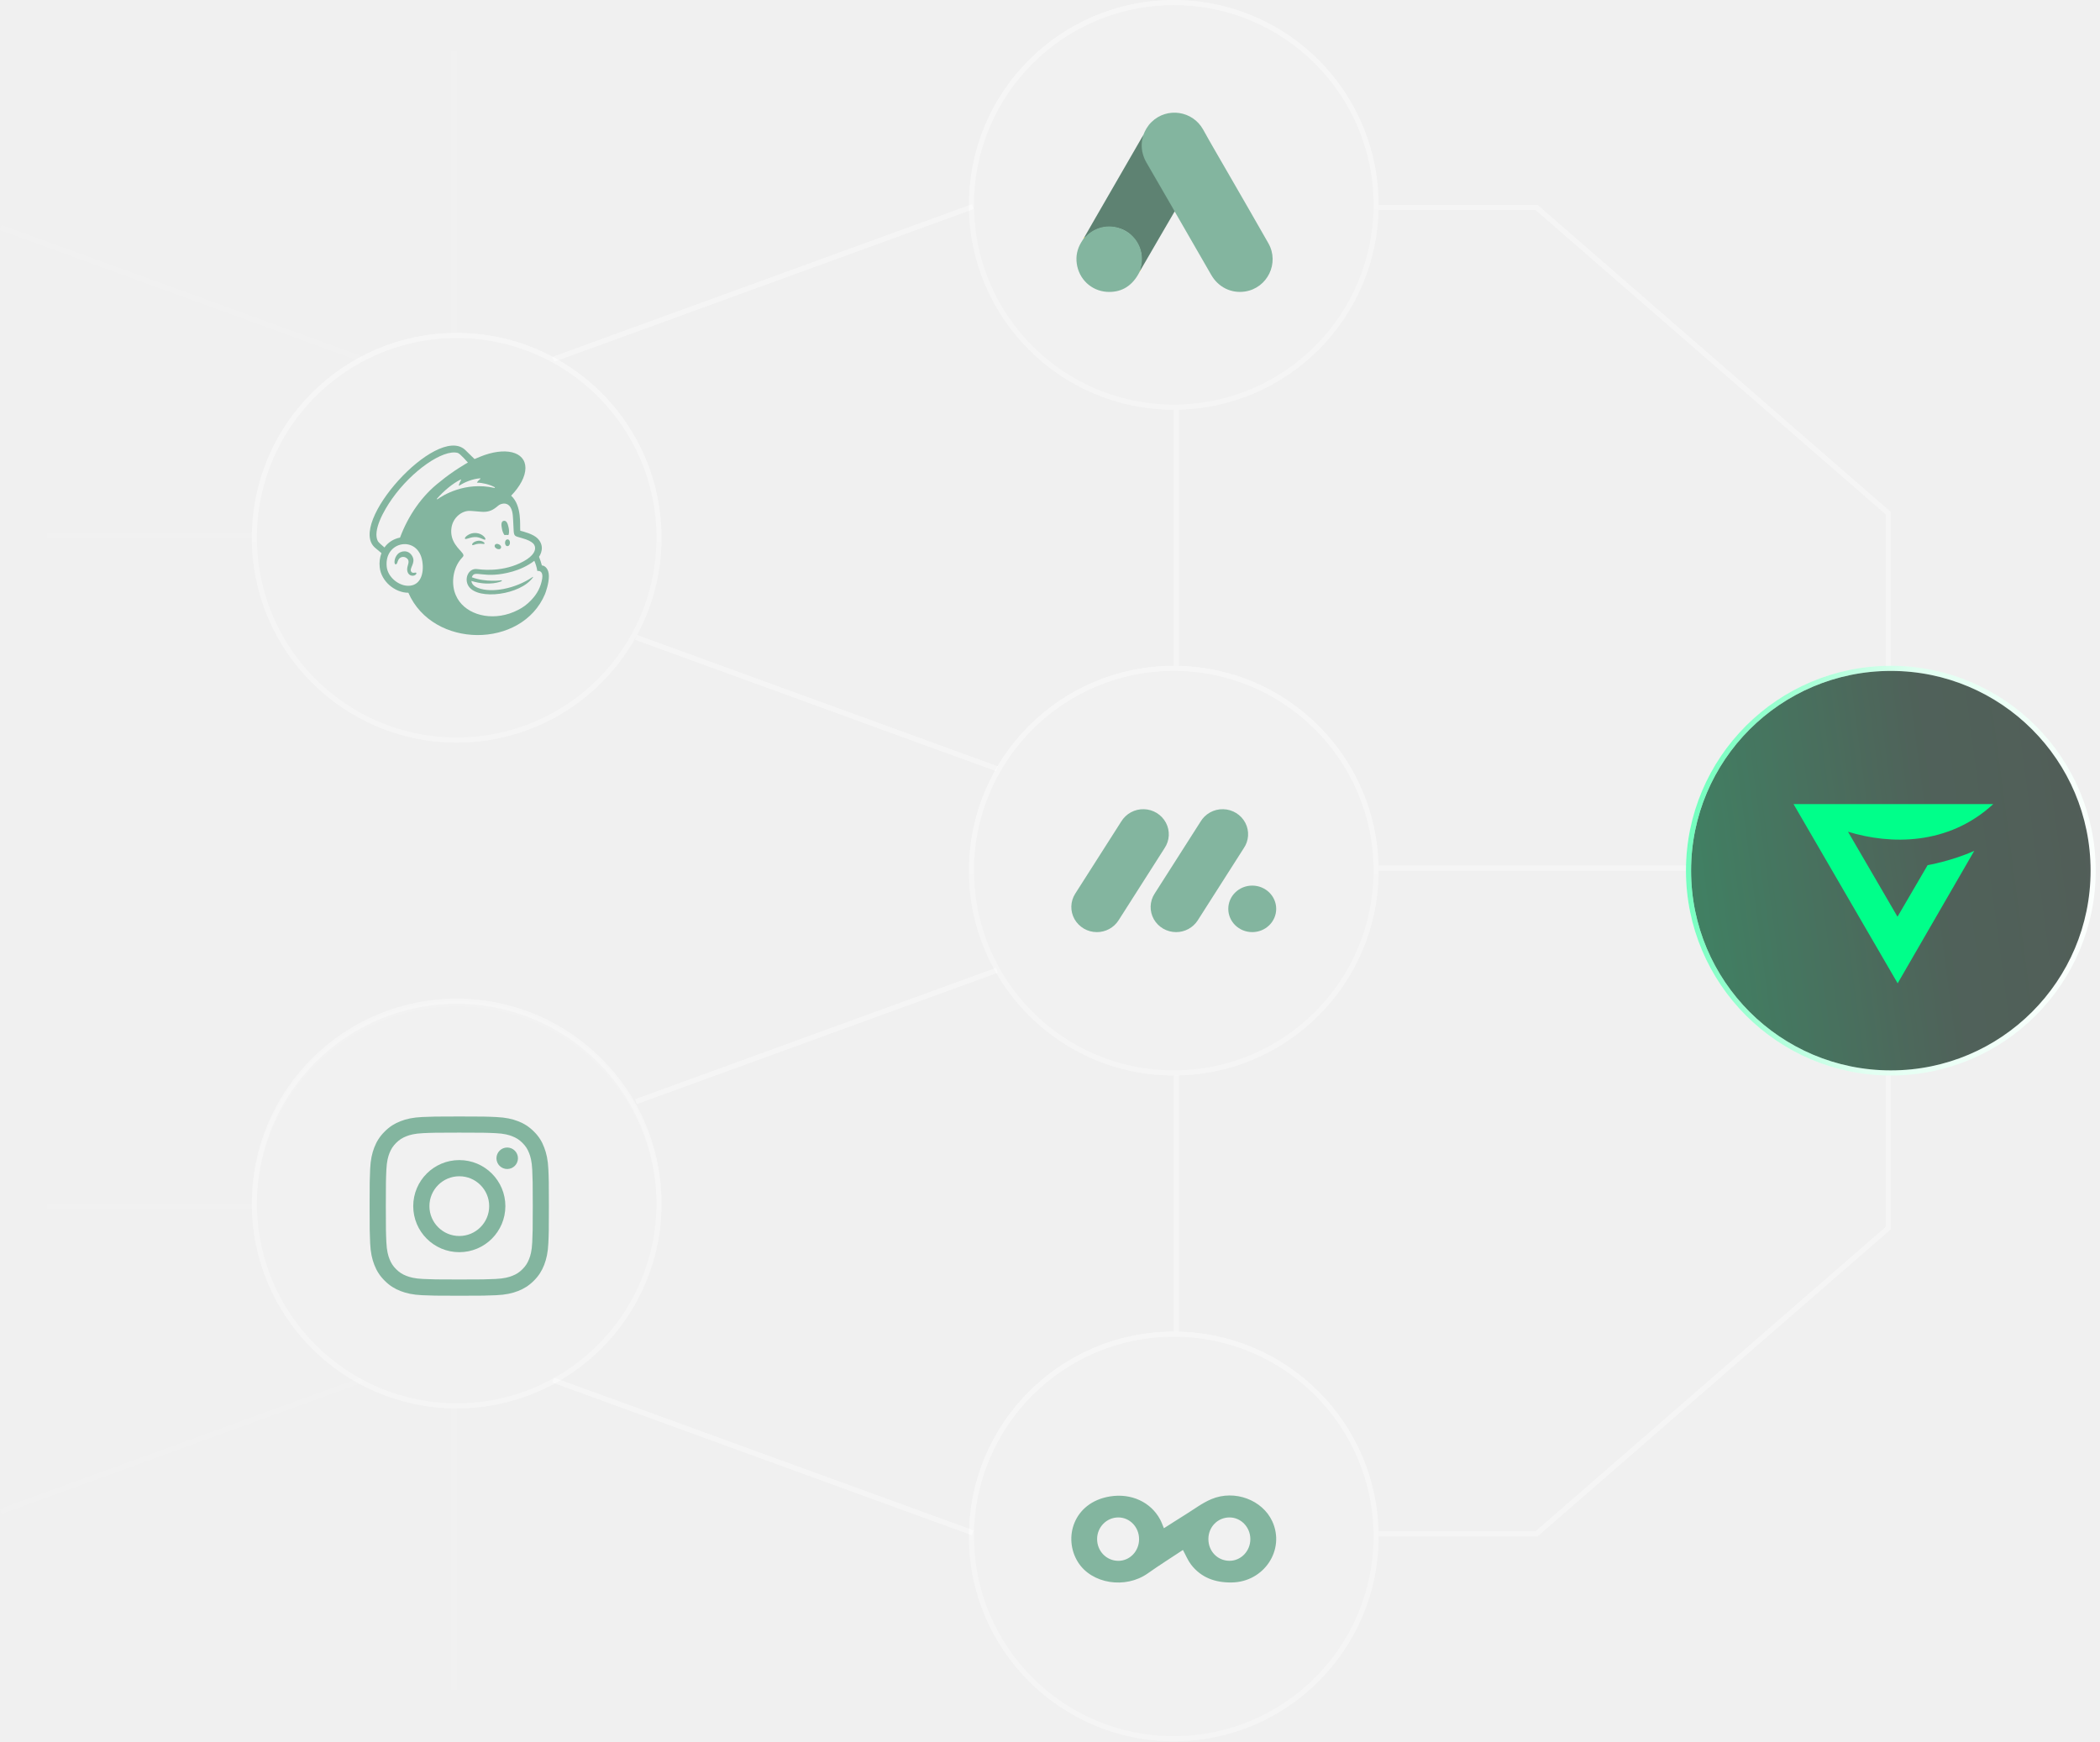
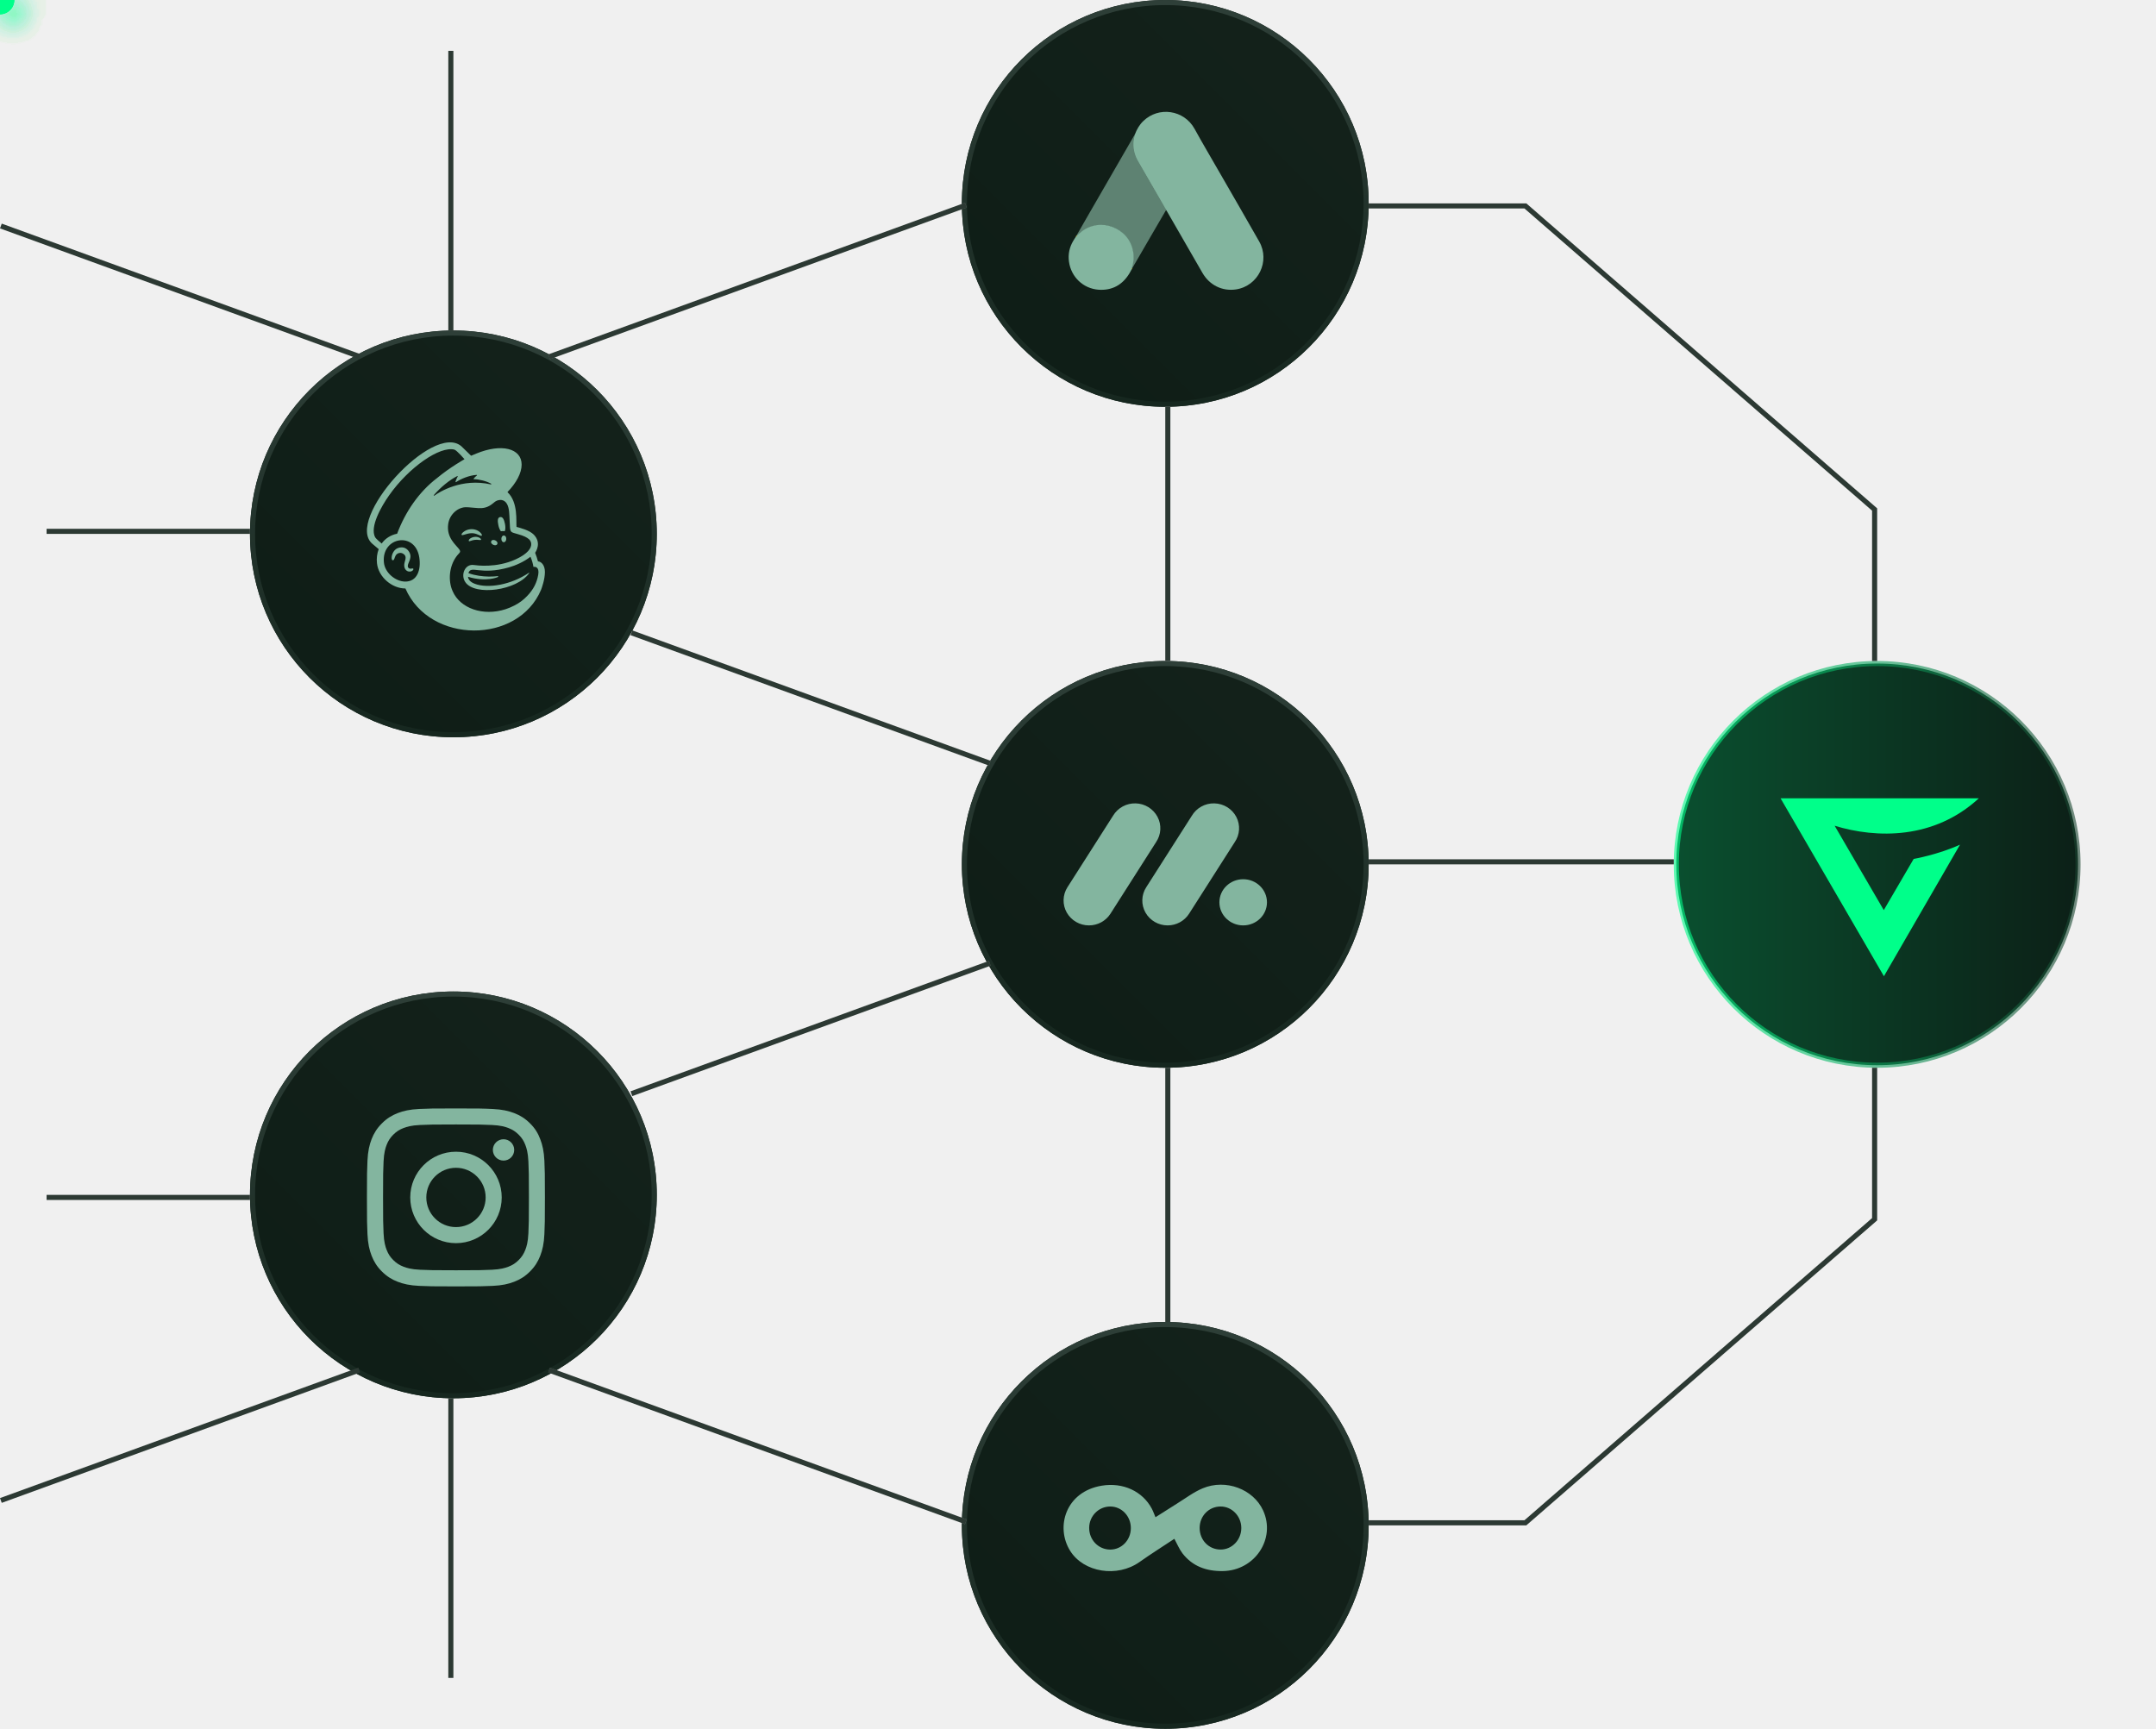
- <svg xmlns="http://www.w3.org/2000/svg" width="410" height="340" viewBox="0 0 410 340" fill="none">
-   <path d="M408.663 170C408.663 148.185 390.978 130.5 369.163 130.5C347.348 130.5 329.663 148.185 329.663 170C329.663 191.815 347.348 209.5 369.163 209.5C390.978 209.5 408.663 191.815 408.663 170Z" fill="#091811" />
-   <path d="M408.663 170C408.663 148.185 390.978 130.5 369.163 130.5C347.348 130.5 329.663 148.185 329.663 170C329.663 191.815 347.348 209.5 369.163 209.5C390.978 209.5 408.663 191.815 408.663 170Z" fill="white" fill-opacity="0.3" />
-   <path d="M408.663 170C408.663 148.185 390.978 130.5 369.163 130.5C347.348 130.5 329.663 148.185 329.663 170C329.663 191.815 347.348 209.5 369.163 209.5C390.978 209.5 408.663 191.815 408.663 170Z" fill="url(#paint0_linear_40_8689)" fill-opacity="0.6" />
-   <path d="M408.663 170C408.663 148.185 390.978 130.5 369.163 130.5C347.348 130.5 329.663 148.185 329.663 170C329.663 191.815 347.348 209.5 369.163 209.5C390.978 209.5 408.663 191.815 408.663 170Z" stroke="white" />
-   <path d="M408.663 170C408.663 148.185 390.978 130.5 369.163 130.5C347.348 130.5 329.663 148.185 329.663 170C329.663 191.815 347.348 209.5 369.163 209.5C390.978 209.5 408.663 191.815 408.663 170Z" stroke="url(#paint1_linear_40_8689)" stroke-opacity="0.6" />
+ <svg xmlns="http://www.w3.org/2000/svg" width="424" height="340" viewBox="0 0 424 340" fill="none">
+   <style>
+ 	.pulse{ fill:#00FF8A; filter:drop-shadow(0 0 3px #00FF8A); }
+ 	.hub-pulse{ fill:none; stroke:#00FF8A; }
+ 	@media (prefers-reduced-motion: reduce){
+ 		.pulse, .hub-pulse{ display:none; }
+ 	}
+ </style>
+   <path d="M408.663 170C408.663 148.185 390.978 130.5 369.163 130.5C347.348 130.5 329.663 148.185 329.663 170C329.663 191.815 347.348 209.5 369.163 209.5C390.978 209.5 408.663 191.815 408.663 170Z" fill="url(#paint0_linear_191_23317)" />
+   <path d="M408.663 170C408.663 148.185 390.978 130.5 369.163 130.5C347.348 130.5 329.663 148.185 329.663 170C329.663 191.815 347.348 209.5 369.163 209.5C390.978 209.5 408.663 191.815 408.663 170Z" stroke="url(#paint1_linear_191_23317)" stroke-opacity="0.6" />
  <path d="M389.163 157H350.163L370.494 192L385.455 166.124C381.121 168.095 376.344 168.929 376.344 168.929L370.465 178.995L360.8 162.4C369.059 164.934 380.374 165.113 389.163 157Z" fill="#00FF8A" />
-   <path d="M129.163 105C129.163 82.909 111.254 65 89.163 65C67.072 65 49.163 82.909 49.163 105C49.163 127.091 67.072 145 89.163 145C111.254 145 129.163 127.091 129.163 105Z" fill="white" fill-opacity="0.1" />
-   <path d="M129.163 105C129.163 82.909 111.254 65 89.163 65C67.072 65 49.163 82.909 49.163 105C49.163 127.091 67.072 145 89.163 145C111.254 145 129.163 127.091 129.163 105Z" fill="url(#paint2_linear_40_8689)" fill-opacity="0.03" />
-   <path d="M128.663 105C128.663 83.185 110.978 65.5 89.163 65.5C67.348 65.5 49.663 83.185 49.663 105C49.663 126.815 67.348 144.5 89.163 144.5C110.978 144.5 128.663 126.815 128.663 105Z" stroke="white" stroke-opacity="0.3" />
-   <path d="M128.663 105C128.663 83.185 110.978 65.5 89.163 65.5C67.348 65.5 49.663 83.185 49.663 105C49.663 126.815 67.348 144.5 89.163 144.5C110.978 144.5 128.663 126.815 128.663 105Z" stroke="url(#paint3_linear_40_8689)" stroke-opacity="0.1" />
+   <path d="M129.163 105C129.163 82.909 111.254 65 89.163 65C67.072 65 49.163 82.909 49.163 105C49.163 127.091 67.072 145 89.163 145C111.254 145 129.163 127.091 129.163 105Z" fill="url(#paint2_linear_191_23317)" />
+   <path d="M128.663 105C128.663 83.185 110.978 65.5 89.163 65.5C67.348 65.5 49.663 83.185 49.663 105C49.663 126.815 67.348 144.5 89.163 144.5C110.978 144.5 128.663 126.815 128.663 105Z" stroke="url(#paint3_linear_191_23317)" />
  <path d="M98.497 104.473C98.753 104.44 99.01 104.44 99.266 104.473C99.406 104.16 99.431 103.609 99.307 103.026C99.125 102.146 98.869 101.612 98.357 101.694C97.845 101.776 97.82 102.417 98.01 103.297C98.101 103.782 98.291 104.21 98.497 104.473ZM94.061 105.172C94.433 105.336 94.656 105.443 94.747 105.344C94.904 105.188 94.458 104.571 93.747 104.267C92.905 103.922 91.946 104.037 91.211 104.571C90.963 104.752 90.732 104.999 90.765 105.155C90.839 105.459 91.591 104.933 92.64 104.867C93.21 104.826 93.689 105.007 94.061 105.172ZM93.318 105.591C92.566 105.706 92.079 106.125 92.203 106.421C92.277 106.446 92.302 106.487 92.632 106.356C93.128 106.166 93.656 106.117 94.185 106.191C94.425 106.216 94.54 106.232 94.598 106.15C94.706 105.977 94.119 105.5 93.318 105.591ZM97.795 107.005C98.076 106.438 96.895 105.854 96.614 106.43C96.333 106.997 97.523 107.572 97.795 107.005ZM99.092 105.32C98.456 105.311 98.431 106.619 99.067 106.635C99.712 106.635 99.737 105.328 99.092 105.32ZM80.984 111.815C80.877 111.84 80.488 111.938 80.282 111.618C79.852 110.96 81.199 109.94 80.53 108.666C79.778 107.227 78.225 107.548 77.63 108.205C76.911 108.995 76.911 110.146 77.217 110.187C77.572 110.236 77.556 109.653 77.828 109.225C78.151 108.732 78.803 108.592 79.299 108.913C79.299 108.913 79.307 108.913 79.307 108.921C80.265 109.546 79.423 110.384 79.497 111.28C79.613 112.654 81.025 112.629 81.281 112.02C81.314 111.963 81.306 111.881 81.265 111.831C81.265 111.922 81.314 111.741 80.984 111.815ZM105.8 110.409C105.519 109.439 105.585 109.653 105.238 108.715C105.445 108.411 106.502 106.734 104.982 105.155C104.123 104.259 102.173 103.79 101.579 103.626C101.455 102.689 101.967 98.791 99.794 96.785C101.513 95.01 102.586 93.053 102.586 91.375C102.578 88.152 98.597 87.174 93.689 89.197L92.649 89.632C92.64 89.624 90.765 87.799 90.74 87.774C85.156 82.923 67.659 102.269 73.252 106.972L74.475 108C74.144 108.88 74.028 109.825 74.136 110.762C74.417 113.517 77.118 115.745 79.728 115.737C84.511 126.705 101.909 126.721 106.411 115.983C106.552 115.613 107.163 113.953 107.163 112.489C107.163 111.026 106.329 110.409 105.8 110.409ZM79.629 114.38C77.737 114.331 75.697 112.637 75.499 110.631C74.987 105.583 81.645 104.432 82.455 109.611C82.835 112.053 82.066 114.429 79.629 114.38ZM78.101 104.966C76.845 105.213 75.738 105.92 75.061 106.898C74.656 106.561 73.904 105.912 73.772 105.665C72.698 103.618 74.954 99.647 76.531 97.41C80.431 91.869 86.535 87.676 89.369 88.432C89.832 88.564 91.352 90.315 91.352 90.315C91.352 90.315 88.526 91.877 85.908 94.056C82.364 96.769 79.695 100.699 78.101 104.966ZM97.878 113.303C97.878 113.303 94.92 113.739 92.12 112.719C92.632 111.058 94.359 113.221 100.1 111.585C101.364 111.223 103.024 110.516 104.321 109.496C104.602 110.138 104.8 110.812 104.908 111.494C105.213 111.437 106.089 111.453 105.858 112.982C105.585 114.619 104.883 115.95 103.71 117.176C102.975 117.965 102.099 118.623 101.133 119.099C100.596 119.379 100.026 119.617 99.447 119.807C95.019 121.245 90.484 119.667 89.014 116.263C88.898 116 88.799 115.737 88.716 115.457C88.097 113.213 88.626 110.524 90.278 108.83C90.377 108.723 90.484 108.592 90.484 108.436C90.468 108.296 90.418 108.164 90.327 108.057C89.749 107.219 87.742 105.796 88.146 103.042C88.436 101.061 90.17 99.671 91.798 99.754L92.211 99.778C92.913 99.819 93.524 99.91 94.103 99.934C95.069 99.975 95.945 99.836 96.969 98.981C97.316 98.693 97.597 98.438 98.068 98.364C98.456 98.265 98.861 98.339 99.191 98.545C100.017 99.096 100.133 100.419 100.174 101.39C100.199 101.94 100.265 103.289 100.29 103.667C100.339 104.547 100.571 104.67 101.042 104.818C101.306 104.909 101.554 104.966 101.909 105.073C103 105.377 103.644 105.69 104.065 106.084C104.28 106.29 104.412 106.561 104.462 106.849C104.594 107.786 103.735 108.945 101.455 109.99C97.589 111.774 93.698 111.182 93.136 111.116C91.467 110.894 90.517 113.04 91.517 114.503C93.392 117.258 101.653 116.148 104.049 112.744C104.106 112.662 104.057 112.612 103.991 112.662C100.529 115.013 95.953 115.811 93.351 114.808C92.954 114.651 92.128 114.273 92.029 113.435C95.639 114.545 97.911 113.492 97.911 113.492C97.911 113.492 98.093 113.278 97.878 113.303ZM85.305 97.386C86.692 95.791 88.394 94.401 89.931 93.628C89.956 93.612 89.997 93.62 90.013 93.653C90.022 93.669 90.022 93.694 90.013 93.71C89.889 93.932 89.658 94.401 89.584 94.755C89.576 94.787 89.6 94.82 89.633 94.829C89.65 94.837 89.666 94.829 89.683 94.82C90.633 94.179 92.293 93.48 93.739 93.398C93.772 93.398 93.805 93.423 93.805 93.456C93.805 93.48 93.797 93.497 93.78 93.513C93.541 93.694 93.326 93.908 93.144 94.154C93.128 94.179 93.128 94.22 93.161 94.237C93.169 94.245 93.186 94.245 93.194 94.245C94.21 94.253 95.647 94.607 96.589 95.133C96.655 95.166 96.606 95.289 96.54 95.273C90.782 93.957 86.346 96.802 85.404 97.484C85.371 97.501 85.338 97.492 85.313 97.468C85.288 97.435 85.288 97.402 85.305 97.386Z" fill="#83B59F" />
-   <path d="M269.163 170C269.163 147.909 251.254 130 229.163 130C207.072 130 189.163 147.909 189.163 170C189.163 192.091 207.072 210 229.163 210C251.254 210 269.163 192.091 269.163 170Z" fill="white" fill-opacity="0.1" />
-   <path d="M269.163 170C269.163 147.909 251.254 130 229.163 130C207.072 130 189.163 147.909 189.163 170C189.163 192.091 207.072 210 229.163 210C251.254 210 269.163 192.091 269.163 170Z" fill="url(#paint4_linear_40_8689)" fill-opacity="0.03" />
-   <path d="M268.663 170C268.663 148.185 250.978 130.5 229.163 130.5C207.348 130.5 189.663 148.185 189.663 170C189.663 191.815 207.348 209.5 229.163 209.5C250.978 209.5 268.663 191.815 268.663 170Z" stroke="white" stroke-opacity="0.3" />
-   <path d="M268.663 170C268.663 148.185 250.978 130.5 229.163 130.5C207.348 130.5 189.663 148.185 189.663 170C189.663 191.815 207.348 209.5 229.163 209.5C250.978 209.5 268.663 191.815 268.663 170Z" stroke="url(#paint5_linear_40_8689)" stroke-opacity="0.1" />
+   <path d="M269.163 170C269.163 147.909 251.254 130 229.163 130C207.072 130 189.163 147.909 189.163 170C189.163 192.091 207.072 210 229.163 210C251.254 210 269.163 192.091 269.163 170Z" fill="url(#paint4_linear_191_23317)" />
+   <path d="M268.663 170C268.663 148.185 250.978 130.5 229.163 130.5C207.348 130.5 189.663 148.185 189.663 170C189.663 191.815 207.348 209.5 229.163 209.5C250.978 209.5 268.663 191.815 268.663 170Z" stroke="url(#paint5_linear_191_23317)" />
  <path d="M214.149 182C213.263 182.002 212.392 181.769 211.626 181.325C210.86 180.881 210.225 180.241 209.787 179.472C209.356 178.708 209.141 177.842 209.165 176.965C209.189 176.089 209.451 175.235 209.924 174.496L218.907 160.409C219.367 159.651 220.02 159.03 220.799 158.607C221.578 158.184 222.455 157.976 223.341 158.002C224.227 158.023 225.091 158.279 225.845 158.743C226.599 159.208 227.216 159.864 227.633 160.644C228.47 162.226 228.366 164.128 227.363 165.613L218.386 179.7C217.93 180.409 217.303 180.991 216.563 181.393C215.822 181.795 214.992 182.004 214.149 182Z" fill="#83B59F" />
  <path d="M229.624 182C227.812 182 226.145 181.033 225.269 179.478C224.839 178.716 224.625 177.852 224.649 176.977C224.673 176.103 224.935 175.252 225.407 174.515L234.373 160.459C234.826 159.691 235.476 159.059 236.257 158.627C237.037 158.194 237.919 157.979 238.811 158.002C240.638 158.042 242.294 159.062 243.132 160.659C243.963 162.255 243.841 164.169 242.808 165.65L233.844 179.706C233.39 180.411 232.765 180.991 232.028 181.392C231.29 181.793 230.464 182.002 229.624 182Z" fill="#83B59F" />
  <path d="M244.486 182C247.069 182 249.163 179.967 249.163 177.459C249.163 174.952 247.069 172.919 244.486 172.919C241.902 172.919 239.808 174.952 239.808 177.459C239.808 179.967 241.902 182 244.486 182Z" fill="#83B59F" />
-   <path d="M269.163 300C269.163 277.909 251.254 260 229.163 260C207.072 260 189.163 277.909 189.163 300C189.163 322.091 207.072 340 229.163 340C251.254 340 269.163 322.091 269.163 300Z" fill="white" fill-opacity="0.1" />
-   <path d="M269.163 300C269.163 277.909 251.254 260 229.163 260C207.072 260 189.163 277.909 189.163 300C189.163 322.091 207.072 340 229.163 340C251.254 340 269.163 322.091 269.163 300Z" fill="url(#paint6_linear_40_8689)" fill-opacity="0.03" />
-   <path d="M268.663 300C268.663 278.185 250.978 260.5 229.163 260.5C207.348 260.5 189.663 278.185 189.663 300C189.663 321.815 207.348 339.5 229.163 339.5C250.978 339.5 268.663 321.815 268.663 300Z" stroke="white" stroke-opacity="0.3" />
-   <path d="M268.663 300C268.663 278.185 250.978 260.5 229.163 260.5C207.348 260.5 189.663 278.185 189.663 300C189.663 321.815 207.348 339.5 229.163 339.5C250.978 339.5 268.663 321.815 268.663 300Z" stroke="url(#paint7_linear_40_8689)" stroke-opacity="0.1" />
+   <path d="M269.163 300C269.163 277.909 251.254 260 229.163 260C207.072 260 189.163 277.909 189.163 300C189.163 322.091 207.072 340 229.163 340C251.254 340 269.163 322.091 269.163 300Z" fill="url(#paint6_linear_191_23317)" />
+   <path d="M268.663 300C268.663 278.185 250.978 260.5 229.163 260.5C207.348 260.5 189.663 278.185 189.663 300C189.663 321.815 207.348 339.5 229.163 339.5C250.978 339.5 268.663 321.815 268.663 300Z" stroke="url(#paint7_linear_191_23317)" />
  <path d="M230.952 302.641C228.658 304.164 226.328 305.627 224.091 307.211C219.721 310.3 213.133 309.276 210.461 305.013C207.523 300.329 209.563 293.375 216.665 292.194C220.855 291.502 224.686 293.29 226.507 296.698C226.787 297.216 226.972 297.782 227.239 298.396C228.683 297.481 230.084 296.572 231.503 295.693C233.158 294.669 234.732 293.459 236.517 292.712C241.067 290.81 246.477 292.875 248.399 297.053C250.958 302.623 246.781 308.903 240.478 308.987C237.248 309.035 234.509 308.048 232.545 305.501C231.912 304.676 231.522 303.682 230.945 302.629L230.952 302.641ZM222.392 300.539C222.398 298.185 220.588 296.289 218.345 296.289C216.064 296.289 214.217 298.155 214.199 300.473C214.18 302.846 215.996 304.736 218.308 304.76C220.563 304.784 222.386 302.9 222.392 300.546V300.539ZM244.115 300.503C244.109 298.173 242.257 296.265 240.013 296.289C237.72 296.307 235.929 298.155 235.922 300.503C235.922 302.9 237.72 304.754 240.05 304.754C242.3 304.754 244.122 302.846 244.115 300.503Z" fill="#83B59F" />
-   <path d="M269.163 40C269.163 17.909 251.254 0 229.163 0C207.072 0 189.163 17.909 189.163 40C189.163 62.091 207.072 80 229.163 80C251.254 80 269.163 62.091 269.163 40Z" fill="white" fill-opacity="0.1" />
-   <path d="M269.163 40C269.163 17.909 251.254 0 229.163 0C207.072 0 189.163 17.909 189.163 40C189.163 62.091 207.072 80 229.163 80C251.254 80 269.163 62.091 269.163 40Z" fill="url(#paint8_linear_40_8689)" fill-opacity="0.03" />
-   <path d="M268.663 40C268.663 18.185 250.978 0.5 229.163 0.5C207.348 0.5 189.663 18.185 189.663 40C189.663 61.815 207.348 79.5 229.163 79.5C250.978 79.5 268.663 61.815 268.663 40Z" stroke="white" stroke-opacity="0.3" />
-   <path d="M268.663 40C268.663 18.185 250.978 0.5 229.163 0.5C207.348 0.5 189.663 18.185 189.663 40C189.663 61.815 207.348 79.5 229.163 79.5C250.978 79.5 268.663 61.815 268.663 40Z" stroke="url(#paint9_linear_40_8689)" stroke-opacity="0.1" />
+   <path d="M269.163 40C269.163 17.909 251.254 0 229.163 0C207.072 0 189.163 17.909 189.163 40C189.163 62.091 207.072 80 229.163 80C251.254 80 269.163 62.091 269.163 40Z" fill="url(#paint8_linear_191_23317)" />
+   <path d="M268.663 40C268.663 18.185 250.978 0.5 229.163 0.5C207.348 0.5 189.663 18.185 189.663 40C189.663 61.815 207.348 79.5 229.163 79.5C250.978 79.5 268.663 61.815 268.663 40Z" stroke="url(#paint9_linear_191_23317)" />
  <path d="M223.198 26.407C223.568 25.435 224.078 24.54 224.833 23.815C227.857 20.869 232.855 21.609 234.907 25.312C236.45 28.119 238.085 30.865 239.674 33.642C242.327 38.255 245.012 42.867 247.634 47.496C249.84 51.368 247.449 56.258 243.068 56.921C240.384 57.322 237.869 56.088 236.481 53.682C234.151 49.624 231.806 45.567 229.477 41.525C229.431 41.433 229.369 41.356 229.307 41.279C229.06 41.078 228.952 40.785 228.798 40.523C227.765 38.702 226.7 36.897 225.666 35.092C225.003 33.92 224.309 32.763 223.646 31.59C223.044 30.541 222.766 29.4 222.797 28.197C222.843 27.579 222.921 26.962 223.198 26.407Z" fill="#83B59F" />
  <path d="M223.198 26.407C223.059 26.963 222.936 27.518 222.905 28.104C222.858 29.4 223.182 30.603 223.83 31.73C225.527 34.645 227.224 37.576 228.906 40.507C229.06 40.77 229.183 41.032 229.338 41.279C228.412 42.883 227.486 44.472 226.545 46.077C225.25 48.313 223.954 50.566 222.642 52.803C222.581 52.803 222.565 52.772 222.55 52.725C222.535 52.602 222.581 52.494 222.612 52.371C223.244 50.057 222.72 48.005 221.131 46.246C220.159 45.182 218.925 44.58 217.505 44.38C215.654 44.117 214.019 44.596 212.553 45.752C212.291 45.953 212.122 46.246 211.813 46.401C211.751 46.401 211.72 46.37 211.705 46.323C212.445 45.043 213.171 43.763 213.911 42.482C216.965 37.175 220.02 31.868 223.09 26.577C223.121 26.515 223.167 26.469 223.198 26.407Z" fill="#5E8272" />
  <path d="M211.767 46.37C212.06 46.107 212.338 45.83 212.646 45.583C216.395 42.621 222.026 44.765 222.843 49.455C223.044 50.581 222.936 51.661 222.597 52.741C222.581 52.833 222.566 52.91 222.535 53.003C222.396 53.25 222.273 53.512 222.118 53.759C220.745 56.027 218.724 57.153 216.071 56.983C213.032 56.767 210.641 54.484 210.224 51.46C210.024 49.995 210.317 48.622 211.073 47.357C211.227 47.079 211.412 46.832 211.582 46.555C211.659 46.493 211.628 46.37 211.767 46.37Z" fill="#83B59F" />
  <path d="M211.766 46.369C211.705 46.43 211.705 46.537 211.598 46.552C211.583 46.445 211.644 46.384 211.705 46.308L211.766 46.369Z" fill="#FABC04" />
  <path d="M222.535 53.001C222.474 52.894 222.535 52.818 222.596 52.741C222.611 52.756 222.642 52.787 222.657 52.802L222.535 53.001Z" fill="#E1C025" />
-   <path d="M129.163 235C129.163 212.909 111.254 195 89.163 195C67.072 195 49.163 212.909 49.163 235C49.163 257.091 67.072 275 89.163 275C111.254 275 129.163 257.091 129.163 235Z" fill="white" fill-opacity="0.1" />
-   <path d="M129.163 235C129.163 212.909 111.254 195 89.163 195C67.072 195 49.163 212.909 49.163 235C49.163 257.091 67.072 275 89.163 275C111.254 275 129.163 257.091 129.163 235Z" fill="url(#paint10_linear_40_8689)" fill-opacity="0.03" />
-   <path d="M128.663 235C128.663 213.185 110.978 195.5 89.163 195.5C67.348 195.5 49.663 213.185 49.663 235C49.663 256.815 67.348 274.5 89.163 274.5C110.978 274.5 128.663 256.815 128.663 235Z" stroke="white" stroke-opacity="0.3" />
-   <path d="M128.663 235.5C128.663 213.685 110.978 196 89.163 196C67.348 196 49.663 213.685 49.663 235.5C49.663 257.315 67.348 275 89.163 275C110.978 275 128.663 257.315 128.663 235.5Z" stroke="url(#paint11_linear_40_8689)" stroke-opacity="0.1" />
-   <mask id="mask0_40_8689" style="mask-type:alpha" maskUnits="userSpaceOnUse" x="72" y="218" width="36" height="35">
+   <path d="M129.163 235C129.163 212.909 111.254 195 89.163 195C67.072 195 49.163 212.909 49.163 235C49.163 257.091 67.072 275 89.163 275C111.254 275 129.163 257.091 129.163 235Z" fill="url(#paint10_linear_191_23317)" />
+   <path d="M128.663 235C128.663 213.185 110.978 195.5 89.163 195.5C67.348 195.5 49.663 213.185 49.663 235C49.663 256.815 67.348 274.5 89.163 274.5C110.978 274.5 128.663 256.815 128.663 235Z" stroke="url(#paint11_linear_191_23317)" />
+   <mask id="mask0_191_23317" style="mask-type:alpha" maskUnits="userSpaceOnUse" x="72" y="218" width="36" height="35">
    <path d="M89.673 221.152C94.352 221.152 94.906 221.172 96.746 221.255C98.456 221.33 99.379 221.617 99.995 221.856C100.809 222.171 101.397 222.554 102.006 223.162C102.621 223.777 102.998 224.359 103.312 225.172C103.552 225.788 103.839 226.718 103.914 228.42C103.996 230.266 104.017 230.82 104.017 235.49C104.017 240.166 103.996 240.72 103.914 242.559C103.839 244.269 103.552 245.192 103.312 245.807C102.998 246.621 102.614 247.209 102.006 247.817C101.39 248.433 100.809 248.809 99.995 249.123C99.379 249.363 98.449 249.65 96.746 249.725C94.899 249.807 94.345 249.828 89.673 249.828C84.995 249.828 84.441 249.807 82.601 249.725C80.891 249.65 79.968 249.363 79.352 249.123C78.538 248.809 77.95 248.426 77.341 247.817C76.725 247.202 76.349 246.621 76.034 245.807C75.795 245.192 75.508 244.262 75.433 242.559C75.35 240.713 75.33 240.16 75.33 235.49C75.33 230.813 75.35 230.259 75.433 228.42C75.508 226.711 75.795 225.788 76.034 225.172C76.349 224.359 76.732 223.771 77.341 223.162C77.957 222.547 78.538 222.171 79.352 221.856C79.968 221.617 80.898 221.33 82.601 221.255C84.441 221.172 84.995 221.152 89.673 221.152ZM89.673 218C84.92 218 84.325 218.021 82.457 218.103C80.597 218.185 79.318 218.485 78.21 218.916C77.054 219.367 76.076 219.962 75.104 220.94C74.126 221.911 73.531 222.889 73.08 224.037C72.649 225.152 72.348 226.424 72.266 228.283C72.184 230.157 72.163 230.752 72.163 235.503C72.163 240.255 72.184 240.85 72.266 242.717C72.348 244.576 72.649 245.855 73.08 246.963C73.531 248.118 74.126 249.096 75.104 250.067C76.076 251.038 77.054 251.639 78.203 252.084C79.318 252.515 80.59 252.815 82.45 252.897C84.318 252.979 84.913 253 89.666 253C94.42 253 95.015 252.979 96.883 252.897C98.743 252.815 100.022 252.515 101.13 252.084C102.279 251.639 103.257 251.038 104.229 250.067C105.2 249.096 105.802 248.118 106.246 246.97C106.677 245.855 106.978 244.583 107.06 242.724C107.143 240.857 107.163 240.262 107.163 235.51C107.163 230.758 107.143 230.164 107.06 228.297C106.978 226.437 106.677 225.159 106.246 224.051C105.816 222.889 105.221 221.911 104.242 220.94C103.271 219.969 102.293 219.367 101.144 218.923C100.029 218.492 98.757 218.191 96.896 218.109C95.022 218.021 94.427 218 89.673 218Z" fill="#000100" />
    <path d="M89.673 226.513C84.707 226.513 80.679 230.54 80.679 235.504C80.679 240.468 84.707 244.495 89.673 244.495C94.639 244.495 98.668 240.468 98.668 235.504C98.668 230.54 94.639 226.513 89.673 226.513ZM89.673 241.336C86.452 241.336 83.839 238.724 83.839 235.504C83.839 232.283 86.452 229.672 89.673 229.672C92.895 229.672 95.508 232.283 95.508 235.504C95.508 238.724 92.895 241.336 89.673 241.336Z" fill="#000100" />
    <path d="M101.125 226.158C101.125 227.32 100.182 228.257 99.026 228.257C97.863 228.257 96.926 227.313 96.926 226.158C96.926 224.996 97.87 224.059 99.026 224.059C100.182 224.059 101.125 225.002 101.125 226.158Z" fill="#000100" />
  </mask>
-   <g mask="url(#mask0_40_8689)">
+   <g mask="url(#mask0_191_23317)">
    <path d="M110.661 214.5H68.661V256.5H110.661V214.5Z" fill="#83B59F" />
    <path d="M110.661 214.5H68.661V256.5H110.661V214.5Z" fill="#83B59F" />
  </g>
  <path d="M329.163 169H269.163V170H329.163V169Z" fill="white" fill-opacity="0.3" />
-   <path d="M329.163 169H269.163V170H329.163V169Z" fill="white" fill-opacity="0.1" />
-   <path d="M49.163 104H9.163V105H49.163V104Z" fill="white" fill-opacity="0.1" />
-   <path d="M49.163 235H9.163V236H49.163V235Z" fill="white" fill-opacity="0.1" />
+   <path d="M329.163 169H269.163V170H329.163V169Z" fill="#2C3933" />
+   <path d="M49.163 104H9.163V105H49.163V104Z" fill="#2C3933" />
+   <path d="M49.163 235H9.163V236H49.163V235Z" fill="#2C3933" />
  <path d="M369.171 99.981L369.154 100H369.163V130H368.163V100.431L299.796 41H269.163V40H300.162L300.165 39.996L369.171 99.981Z" fill="white" fill-opacity="0.3" />
-   <path d="M369.171 99.981L369.154 100H369.163V130H368.163V100.431L299.796 41H269.163V40H300.162L300.165 39.996L369.171 99.981Z" fill="white" fill-opacity="0.1" />
+   <path d="M369.171 99.981L369.154 100H369.163V130H368.163V100.431L299.796 41H269.163V40H300.162L300.165 39.996L369.171 99.981Z" fill="#2C3933" />
  <path d="M369.171 240.014L369.154 239.995H369.163V209.995H368.163V239.564L299.796 298.995H269.163V299.995H300.162L300.165 299.999L369.171 240.014Z" fill="white" fill-opacity="0.3" />
-   <path d="M369.171 240.014L369.154 239.995H369.163V209.995H368.163V239.564L299.796 298.995H269.163V299.995H300.162L300.165 299.999L369.171 240.014Z" fill="white" fill-opacity="0.1" />
+   <path d="M369.171 240.014L369.154 239.995H369.163V209.995H368.163V239.564L299.796 298.995H269.163V299.995H300.162L300.165 299.999L369.171 240.014Z" fill="#2C3933" />
  <path d="M230.163 80H229.163V130H230.163V80Z" fill="white" fill-opacity="0.3" />
-   <path d="M230.163 80H229.163V130H230.163V80Z" fill="white" fill-opacity="0.1" />
-   <path d="M89.163 10H88.163V65H89.163V10Z" fill="white" fill-opacity="0.1" />
-   <path d="M89.163 275H88.163V330H89.163V275Z" fill="white" fill-opacity="0.1" />
+   <path d="M230.163 80H229.163V130H230.163V80Z" fill="#2C3933" />
+   <path d="M89.163 10H88.163V65H89.163V10Z" fill="#2C3933" />
+   <path d="M89.163 275H88.163V330H89.163V275Z" fill="#2C3933" />
  <path d="M124.342 123.98L124 124.92L194.477 150.571L194.819 149.632L124.342 123.98Z" fill="white" fill-opacity="0.3" />
-   <path d="M124.342 123.98L124 124.92L194.477 150.571L194.819 149.632L124.342 123.98Z" fill="white" fill-opacity="0.1" />
-   <path d="M0.342 43.98L0 44.92L70.477 70.571L70.819 69.632L0.342 43.98Z" fill="white" fill-opacity="0.1" />
-   <path d="M70.477 268.98L70.819 269.92L0.342 295.571L0 294.632L70.477 268.98Z" fill="white" fill-opacity="0.1" />
+   <path d="M124.342 123.98L124 124.92L194.477 150.571L194.819 149.632L124.342 123.98Z" fill="#2C3933" />
+   <path d="M0.342 43.98L0 44.92L70.477 70.571L70.819 69.632L0.342 43.98Z" fill="#2C3933" />
+   <path d="M70.477 268.98L70.819 269.92L0.342 295.571L0 294.632L70.477 268.98Z" fill="#2C3933" />
  <path d="M124.342 215.572L124 214.632L194.477 188.98L194.819 189.92L124.342 215.572Z" fill="white" fill-opacity="0.3" />
-   <path d="M124.342 215.572L124 214.632L194.477 188.98L194.819 189.92L124.342 215.572Z" fill="white" fill-opacity="0.1" />
+   <path d="M124.342 215.572L124 214.632L194.477 188.98L194.819 189.92L124.342 215.572Z" fill="#2C3933" />
  <path d="M108.159 70.642L107.817 69.702L189.775 39.872L190.117 40.812L108.159 70.642Z" fill="white" fill-opacity="0.3" />
-   <path d="M108.159 70.642L107.817 69.702L189.775 39.872L190.117 40.812L108.159 70.642Z" fill="white" fill-opacity="0.1" />
+   <path d="M108.159 70.642L107.817 69.702L189.775 39.872L190.117 40.812L108.159 70.642Z" fill="#2C3933" />
  <path d="M108.159 268.999L107.817 269.939L189.775 299.769L190.117 298.829L108.159 268.999Z" fill="white" fill-opacity="0.3" />
-   <path d="M108.159 268.999L107.817 269.939L189.775 299.769L190.117 298.829L108.159 268.999Z" fill="white" fill-opacity="0.1" />
+   <path d="M108.159 268.999L107.817 269.939L189.775 299.769L190.117 298.829L108.159 268.999Z" fill="#2C3933" />
  <path d="M230.163 210H229.163V260H230.163V210Z" fill="white" fill-opacity="0.3" />
-   <path d="M230.163 210H229.163V260H230.163V210Z" fill="white" fill-opacity="0.1" />
+   <path d="M230.163 210H229.163V260H230.163V210Z" fill="#2C3933" />
+   <g class="web-flow">
+     <circle class="hub-pulse" cx="369.163" cy="170" r="39.5" stroke-width="1.5" opacity="0">
+       <animate attributeName="r" values="39.5;48;39.5" dur="3.2s" repeatCount="indefinite" />
+       <animate attributeName="opacity" values="0.55;0;0.55" dur="3.2s" repeatCount="indefinite" />
+     </circle>
+     <circle class="pulse" r="2.6">
+       <animateMotion path="M108.159 70.17 L189.775 40.34" dur="3.4s" begin="-0.2s" repeatCount="indefinite" />
+       <animate attributeName="opacity" values="0;1;0" dur="3.4s" begin="-0.2s" repeatCount="indefinite" />
+     </circle>
+     <circle class="pulse" r="2.6">
+       <animateMotion path="M108.159 269.47 L189.775 299.3" dur="3.4s" begin="-1.1s" repeatCount="indefinite" />
+       <animate attributeName="opacity" values="0;1;0" dur="3.4s" begin="-1.1s" repeatCount="indefinite" />
+     </circle>
+     <circle class="pulse" r="2.6">
+       <animateMotion path="M124.342 124.45 L194.477 150.1" dur="3.2s" begin="-0.6s" repeatCount="indefinite" />
+       <animate attributeName="opacity" values="0;1;0" dur="3.2s" begin="-0.6s" repeatCount="indefinite" />
+     </circle>
+     <circle class="pulse" r="2.6">
+       <animateMotion path="M124.342 215.1 L194.477 188.98" dur="3.2s" begin="-1.7s" repeatCount="indefinite" />
+       <animate attributeName="opacity" values="0;1;0" dur="3.2s" begin="-1.7s" repeatCount="indefinite" />
+     </circle>
+     <circle class="pulse" r="2.6">
+       <animateMotion path="M229.663 80 V130" dur="2.8s" begin="-0.9s" repeatCount="indefinite" />
+       <animate attributeName="opacity" values="0;1;0" dur="2.8s" begin="-0.9s" repeatCount="indefinite" />
+     </circle>
+     <circle class="pulse" r="2.6">
+       <animateMotion path="M229.663 210 V260" dur="2.8s" begin="-2.0s" repeatCount="indefinite" />
+       <animate attributeName="opacity" values="0;1;0" dur="2.8s" begin="-2.0s" repeatCount="indefinite" />
+     </circle>
+     <circle class="pulse" r="2.8">
+       <animateMotion path="M269.163 169.5 H329.163" dur="2.4s" begin="-0.4s" repeatCount="indefinite" />
+       <animate attributeName="opacity" values="0;1;0" dur="2.4s" begin="-0.4s" repeatCount="indefinite" />
+     </circle>
+     <circle class="pulse" r="2.8">
+       <animateMotion path="M269.163 40 H300.16 L369.163 100.4 V130" dur="3.6s" begin="-1.4s" repeatCount="indefinite" />
+       <animate attributeName="opacity" values="0;1;0" dur="3.6s" begin="-1.4s" repeatCount="indefinite" />
+     </circle>
+     <circle class="pulse" r="2.8">
+       <animateMotion path="M269.163 300 H300.16 L369.163 239.6 V210" dur="3.6s" begin="-2.6s" repeatCount="indefinite" />
+       <animate attributeName="opacity" values="0;1;0" dur="3.6s" begin="-2.6s" repeatCount="indefinite" />
+     </circle>
+     <circle class="pulse" r="1.8">
+       <animateMotion path="M9.163 104.5 H49.163" dur="2.6s" begin="-1.3s" repeatCount="indefinite" />
+       <animate attributeName="opacity" values="0;0.9;0" dur="2.6s" begin="-1.3s" repeatCount="indefinite" />
+     </circle>
+     <circle class="pulse" r="1.8">
+       <animateMotion path="M9.163 235.5 H49.163" dur="2.6s" begin="-0.5s" repeatCount="indefinite" />
+       <animate attributeName="opacity" values="0;0.9;0" dur="2.6s" begin="-0.5s" repeatCount="indefinite" />
+     </circle>
+   </g>
  <defs>
-     <linearGradient id="paint0_linear_40_8689" x1="409.163" y1="130" x2="320.141" y2="141.771" gradientUnits="userSpaceOnUse">
-       <stop stop-color="#00FF8A" stop-opacity="0" />
-       <stop offset="0.4" stop-color="#00FF8A" stop-opacity="0.05" />
-       <stop offset="1" stop-color="#00FF8A" stop-opacity="0.4" />
+     <linearGradient id="paint0_linear_191_23317" x1="329.663" y1="170" x2="408.663" y2="170" gradientUnits="userSpaceOnUse">
+       <stop stop-color="#0A4F2F" />
+       <stop offset="1" stop-color="#0C2017" />
    </linearGradient>
-     <linearGradient id="paint1_linear_40_8689" x1="329.163" y1="130" x2="418.185" y2="141.771" gradientUnits="userSpaceOnUse">
+     <linearGradient id="paint1_linear_191_23317" x1="330" y1="170" x2="409" y2="170" gradientUnits="userSpaceOnUse">
      <stop stop-color="#00FF8A" />
-       <stop offset="0.5" stop-color="#00FF8A" stop-opacity="0.2" />
-       <stop offset="1" stop-color="#00FF8A" stop-opacity="0" />
+       <stop offset="1" stop-color="#19432F" />
    </linearGradient>
-     <linearGradient id="paint2_linear_40_8689" x1="49.163" y1="145" x2="129.967" y2="144.179" gradientUnits="userSpaceOnUse">
-       <stop stop-color="white" stop-opacity="0" />
-       <stop offset="1" stop-color="white" />
+     <linearGradient id="paint2_linear_191_23317" x1="129" y1="65" x2="49" y2="145" gradientUnits="userSpaceOnUse">
+       <stop stop-color="#14221B" />
+       <stop offset="1" stop-color="#0E1D16" />
    </linearGradient>
-     <linearGradient id="paint3_linear_40_8689" x1="89.163" y1="145" x2="89.163" y2="65" gradientUnits="userSpaceOnUse">
-       <stop stop-color="white" stop-opacity="0" />
-       <stop offset="1" stop-color="white" />
+     <linearGradient id="paint3_linear_191_23317" x1="89.163" y1="145" x2="89.163" y2="65" gradientUnits="userSpaceOnUse">
+       <stop stop-color="#16271F" />
+       <stop offset="1" stop-color="#2E3F38" />
    </linearGradient>
-     <linearGradient id="paint4_linear_40_8689" x1="189.163" y1="210" x2="269.967" y2="209.179" gradientUnits="userSpaceOnUse">
-       <stop stop-color="white" stop-opacity="0" />
-       <stop offset="1" stop-color="white" />
+     <linearGradient id="paint4_linear_191_23317" x1="269" y1="130" x2="189" y2="210" gradientUnits="userSpaceOnUse">
+       <stop stop-color="#14221B" />
+       <stop offset="1" stop-color="#0E1D16" />
    </linearGradient>
-     <linearGradient id="paint5_linear_40_8689" x1="229.163" y1="210" x2="229.163" y2="130" gradientUnits="userSpaceOnUse">
-       <stop stop-color="white" stop-opacity="0" />
-       <stop offset="1" stop-color="white" />
+     <linearGradient id="paint5_linear_191_23317" x1="229.163" y1="210" x2="229.163" y2="130" gradientUnits="userSpaceOnUse">
+       <stop stop-color="#16271F" />
+       <stop offset="1" stop-color="#2E3F38" />
    </linearGradient>
-     <linearGradient id="paint6_linear_40_8689" x1="189.163" y1="340" x2="269.967" y2="339.179" gradientUnits="userSpaceOnUse">
-       <stop stop-color="white" stop-opacity="0" />
-       <stop offset="1" stop-color="white" />
+     <linearGradient id="paint6_linear_191_23317" x1="269" y1="260" x2="189" y2="340" gradientUnits="userSpaceOnUse">
+       <stop stop-color="#14221B" />
+       <stop offset="1" stop-color="#0E1D16" />
    </linearGradient>
-     <linearGradient id="paint7_linear_40_8689" x1="229.163" y1="340" x2="229.163" y2="260" gradientUnits="userSpaceOnUse">
-       <stop stop-color="white" stop-opacity="0" />
-       <stop offset="1" stop-color="white" />
+     <linearGradient id="paint7_linear_191_23317" x1="229.163" y1="340" x2="229.163" y2="260" gradientUnits="userSpaceOnUse">
+       <stop stop-color="#16271F" />
+       <stop offset="1" stop-color="#2E3F38" />
    </linearGradient>
-     <linearGradient id="paint8_linear_40_8689" x1="189.163" y1="80" x2="269.967" y2="79.179" gradientUnits="userSpaceOnUse">
-       <stop stop-color="white" stop-opacity="0" />
-       <stop offset="1" stop-color="white" />
+     <linearGradient id="paint8_linear_191_23317" x1="269" y1="-2.38905e-06" x2="189" y2="80" gradientUnits="userSpaceOnUse">
+       <stop stop-color="#14221B" />
+       <stop offset="1" stop-color="#0E1D16" />
    </linearGradient>
-     <linearGradient id="paint9_linear_40_8689" x1="229.163" y1="80" x2="229.163" y2="-1.90131e-06" gradientUnits="userSpaceOnUse">
-       <stop stop-color="white" stop-opacity="0" />
-       <stop offset="1" stop-color="white" />
+     <linearGradient id="paint9_linear_191_23317" x1="229.163" y1="80" x2="229.163" y2="-1.90131e-06" gradientUnits="userSpaceOnUse">
+       <stop stop-color="#16271F" />
+       <stop offset="1" stop-color="#2E3F38" />
    </linearGradient>
-     <linearGradient id="paint10_linear_40_8689" x1="49.163" y1="275" x2="129.967" y2="274.179" gradientUnits="userSpaceOnUse">
-       <stop stop-color="white" stop-opacity="0" />
-       <stop offset="1" stop-color="white" />
+     <linearGradient id="paint10_linear_191_23317" x1="129" y1="195" x2="49" y2="275" gradientUnits="userSpaceOnUse">
+       <stop stop-color="#14221B" />
+       <stop offset="1" stop-color="#0E1D16" />
    </linearGradient>
-     <linearGradient id="paint11_linear_40_8689" x1="89.163" y1="275.5" x2="89.163" y2="195.5" gradientUnits="userSpaceOnUse">
-       <stop stop-color="white" stop-opacity="0" />
-       <stop offset="1" stop-color="white" />
+     <linearGradient id="paint11_linear_191_23317" x1="89.163" y1="275" x2="89.163" y2="195" gradientUnits="userSpaceOnUse">
+       <stop stop-color="#16271F" />
+       <stop offset="1" stop-color="#2E3F38" />
    </linearGradient>
  </defs>
</svg>
